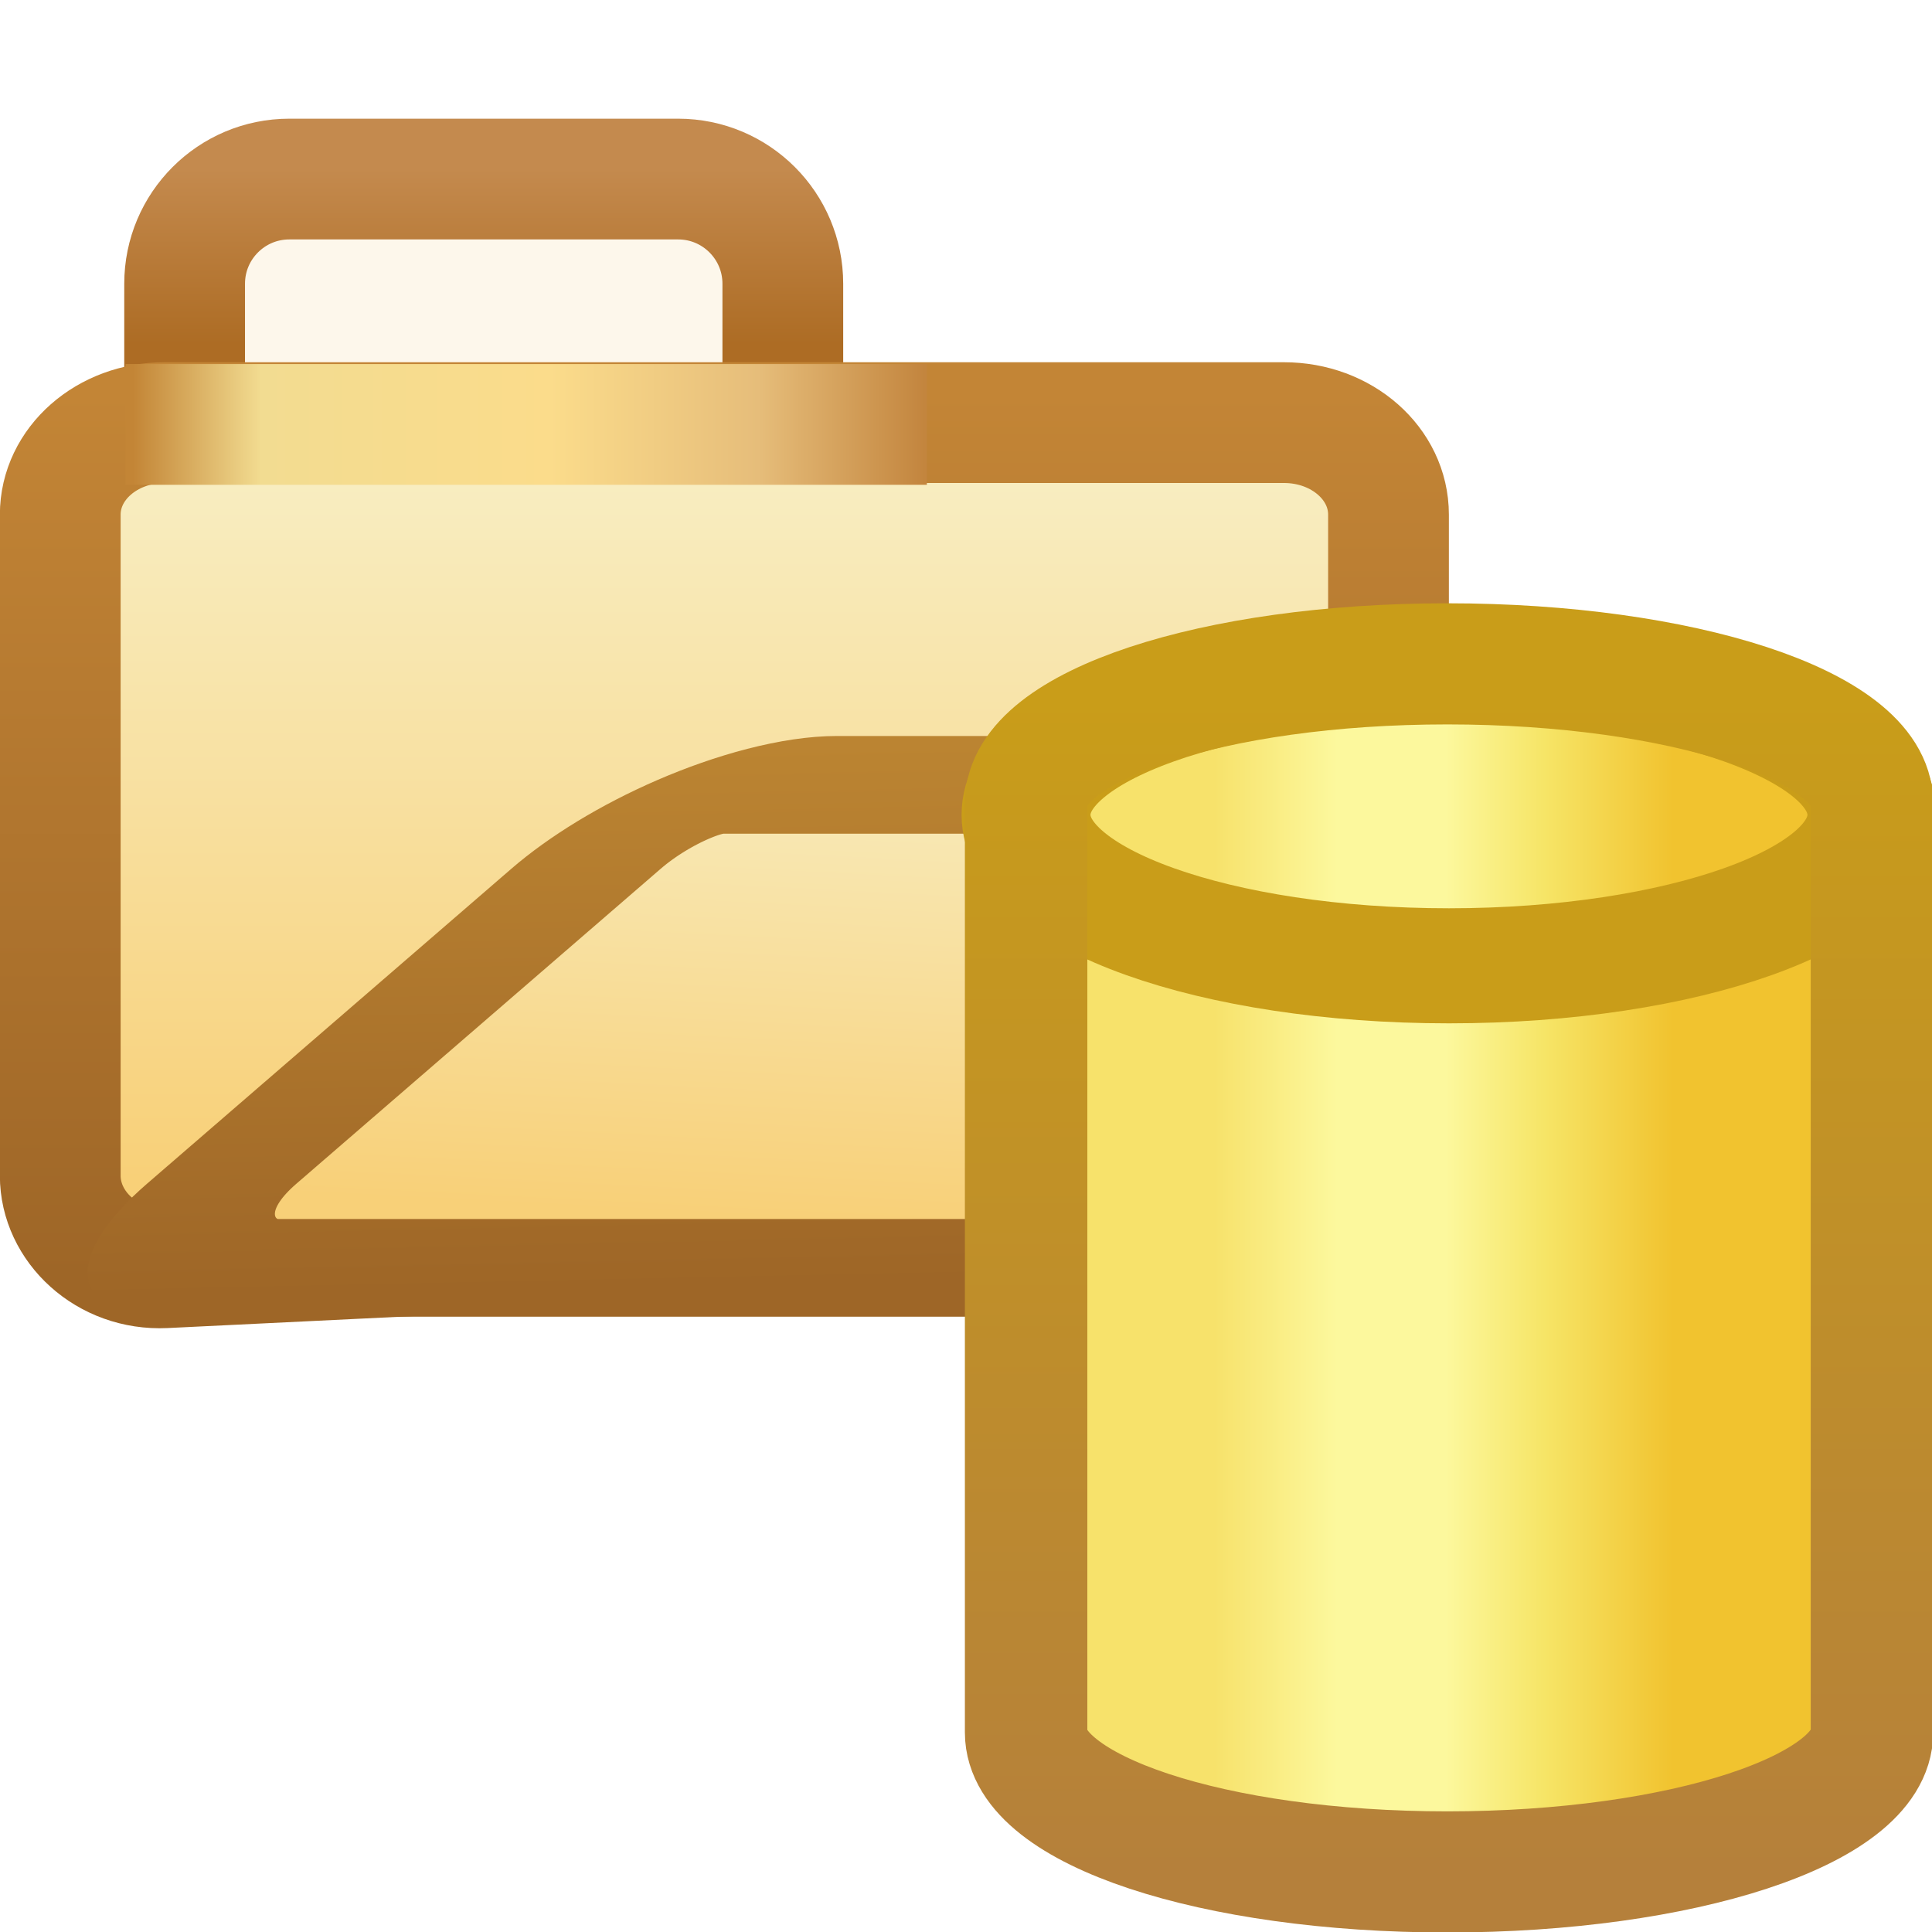
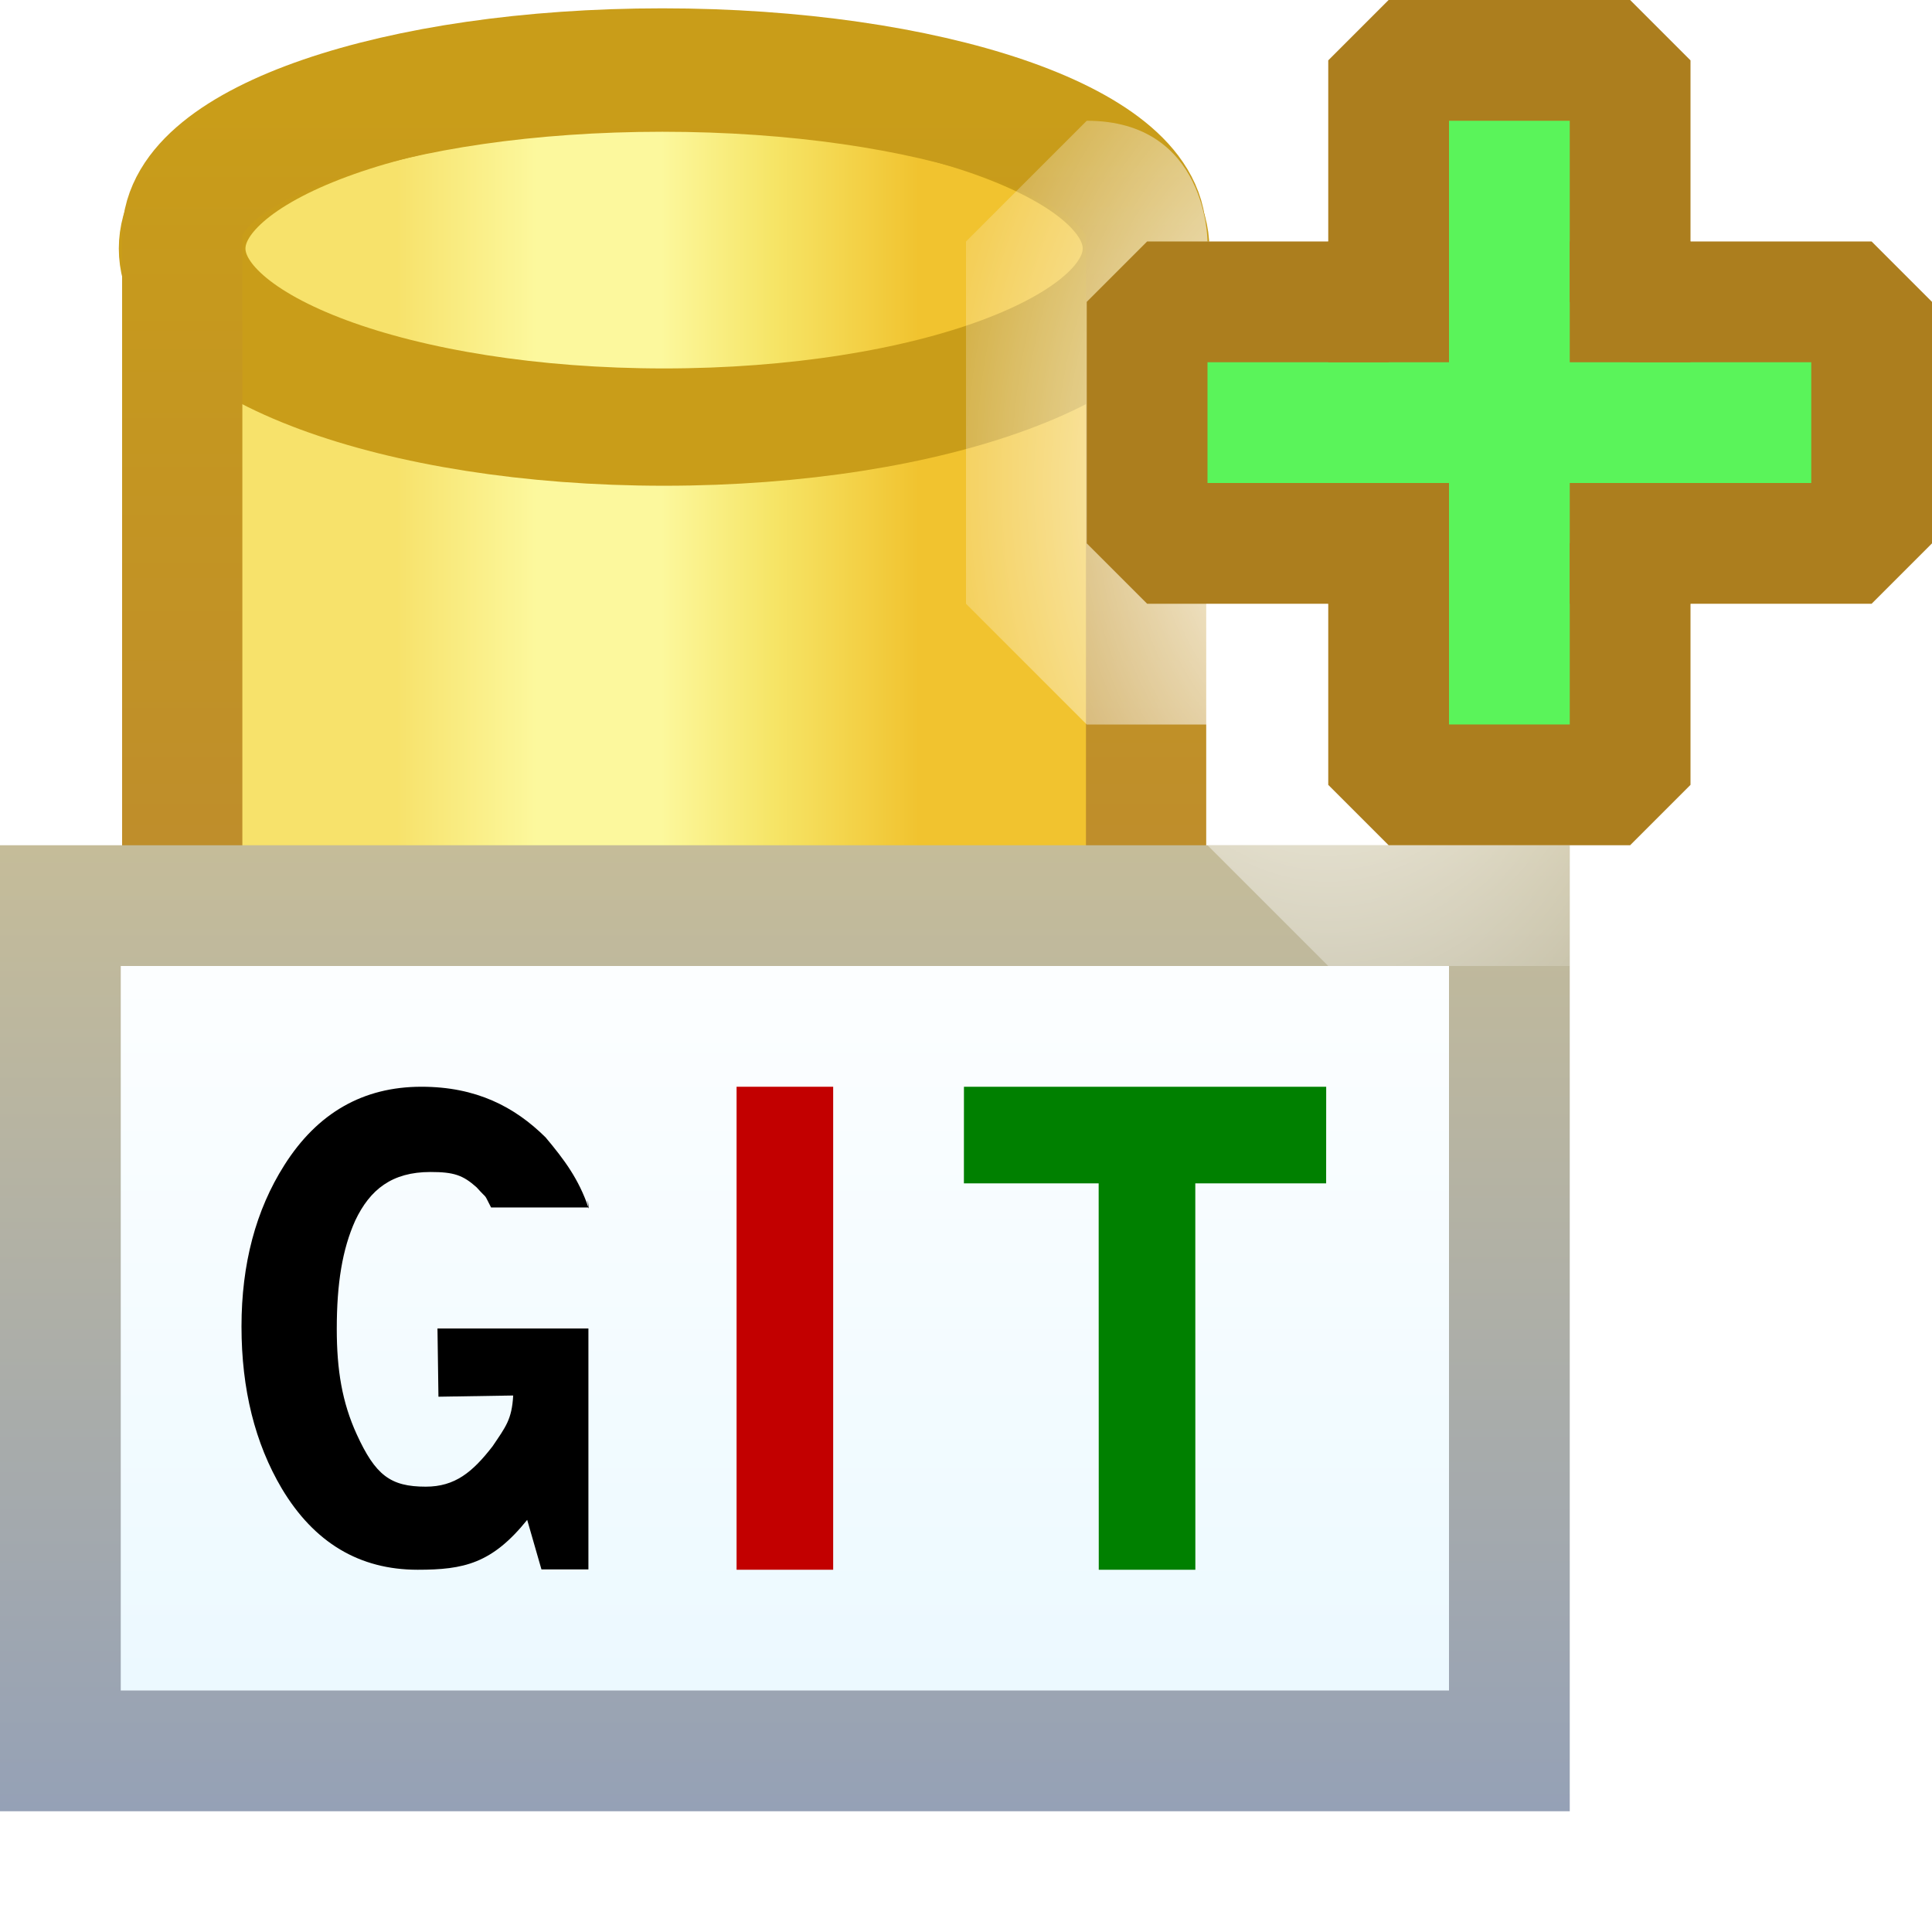
<svg xmlns="http://www.w3.org/2000/svg" xmlns:xlink="http://www.w3.org/1999/xlink" width="16" height="16" id="svg2" version="1.1">
  <defs id="defs4">
    <linearGradient id="linearGradient3906">
      <stop style="stop-color:#ffffff;stop-opacity:1;" offset="0" id="stop3908" />
      <stop style="stop-color:#ffffff;stop-opacity:0;" offset="1" id="stop3910" />
    </linearGradient>
    <linearGradient id="linearGradient3901">
      <stop style="stop-color:#e9f8ff;stop-opacity:1;" offset="0" id="stop3903" />
      <stop style="stop-color:#ffffff;stop-opacity:1;" offset="1" id="stop3905" />
    </linearGradient>
    <linearGradient id="linearGradient3893">
      <stop style="stop-color:#95a1b6;stop-opacity:1;" offset="0" id="stop3895" />
      <stop style="stop-color:#c5bc99;stop-opacity:1;" offset="1" id="stop3897" />
    </linearGradient>
    <linearGradient id="linearGradient5961">
      <stop style="stop-color:#f7e26b;stop-opacity:1" offset="0" id="stop5963" />
      <stop id="stop5965" offset="0.174" style="stop-color:#f7e26b;stop-opacity:1" />
      <stop id="stop5967" offset="0.347" style="stop-color:#fcf89d;stop-opacity:1" />
      <stop id="stop5969" offset="0.5" style="stop-color:#fcf89d;stop-opacity:1" />
      <stop style="stop-color:#f6e567;stop-opacity:1" offset="0.638" id="stop5971" />
      <stop id="stop5973" offset="0.819" style="stop-color:#f1c32f;stop-opacity:1" />
      <stop style="stop-color:#f1c32f;stop-opacity:1" offset="1" id="stop5975" />
    </linearGradient>
    <linearGradient id="linearGradient4721-1">
      <stop id="stop4723-2" offset="0" style="stop-color:#b5803b;stop-opacity:1" />
      <stop id="stop4725-1" offset="1" style="stop-color:#c99d19;stop-opacity:1" />
    </linearGradient>
    <linearGradient xlink:href="#linearGradient4721-1" id="linearGradient3079" gradientUnits="userSpaceOnUse" gradientTransform="matrix(0.2433344,0,0,0.2153595,-156.6817,943.6811)" x1="690.186" y1="484.134" x2="690.186" y2="438.441" />
    <linearGradient xlink:href="#linearGradient5961" id="linearGradient3083" gradientUnits="userSpaceOnUse" gradientTransform="matrix(0.2529563,0,0,0.2237208,-163.3143,939.9317)" x1="673.61" y1="460.616" x2="696.684" y2="460.616" />
    <linearGradient xlink:href="#linearGradient3901" id="linearGradient4090" gradientUnits="userSpaceOnUse" gradientTransform="matrix(0.9230769,0,0,1,23.26923,-8)" x1="-16" y1="1059.362" x2="-16" y2="1051.362" />
    <linearGradient xlink:href="#linearGradient3893" id="linearGradient4092" gradientUnits="userSpaceOnUse" gradientTransform="matrix(0.9230769,0,0,1,23.26923,-8)" x1="-16" y1="1059.362" x2="-16" y2="1051.362" />
    <radialGradient xlink:href="#linearGradient3906" id="radialGradient3912" cx="11" cy="4.071" fx="11" fy="4.071" r="3" gradientTransform="matrix(1.333333,1.7630953e-7,-2.6446429e-7,2,-3.666666,-4.142858)" gradientUnits="userSpaceOnUse" />
-     <linearGradient xlink:href="#linearGradient3967" id="linearGradient3939" gradientUnits="userSpaceOnUse" gradientTransform="translate(-61.36656,1.445386)" x1="531.093" y1="366.789" x2="531.093" y2="371.179" />
-     <linearGradient id="linearGradient3967">
-       <stop id="stop3969" offset="0" style="stop-color:#c48a4e;stop-opacity:1;" />
-       <stop id="stop3971" offset="1" style="stop-color:#ad6c24;stop-opacity:1" />
-     </linearGradient>
-     <linearGradient xlink:href="#linearGradient3973" id="linearGradient4933" gradientUnits="userSpaceOnUse" gradientTransform="translate(-60.5586,0)" x1="538.006" y1="396.223" x2="538.006" y2="374.212" />
-     <linearGradient id="linearGradient3973">
-       <stop id="stop3975" offset="0" style="stop-color:#f8d078;stop-opacity:1" />
-       <stop id="stop3977" offset="1" style="stop-color:#f8f0c8;stop-opacity:1" />
-     </linearGradient>
-     <linearGradient xlink:href="#linearGradient3949" id="linearGradient4935" gradientUnits="userSpaceOnUse" gradientTransform="translate(-60.5586,0)" x1="548.459" y1="398.988" x2="548.459" y2="373.771" />
-     <linearGradient id="linearGradient3949">
-       <stop style="stop-color:#9e6627;stop-opacity:1" offset="0" id="stop3951" />
-       <stop style="stop-color:#c38536;stop-opacity:1" offset="1" id="stop3953" />
-     </linearGradient>
-     <linearGradient xlink:href="#linearGradient3955" id="linearGradient3945" gradientUnits="userSpaceOnUse" x1="523.008" y1="373.229" x2="543.914" y2="373.229" gradientTransform="translate(-60.5586,1.4188)" />
-     <linearGradient id="linearGradient3955">
-       <stop id="stop3957" offset="0" style="stop-color:#c38536;stop-opacity:1" />
-       <stop style="stop-color:#f2dc91;stop-opacity:1" offset="0.154" id="stop3959" />
-       <stop style="stop-color:#fbdc8b;stop-opacity:1" offset="0.5" id="stop3961" />
-       <stop id="stop3963" offset="0.75" style="stop-color:#e6bd7a;stop-opacity:1" />
-       <stop id="stop3965" offset="1" style="stop-color:#ba772f;stop-opacity:1" />
-     </linearGradient>
-     <linearGradient id="linearGradient3973-7-8">
-       <stop id="stop3975-4-9" offset="0" style="stop-color:#f8d078;stop-opacity:1" />
-       <stop id="stop3977-0-4" offset="1" style="stop-color:#f8f0c8;stop-opacity:1" />
-     </linearGradient>
-     <linearGradient id="linearGradient4807-2">
-       <stop id="stop4809-7" offset="0" style="stop-color:#9e6627;stop-opacity:1" />
-       <stop id="stop4811-50" offset="1" style="stop-color:#bc8532;stop-opacity:1" />
-     </linearGradient>
-     <linearGradient y2="381.572" x2="538.833" y1="397.561" x1="537.943" gradientTransform="matrix(1.183583,0,0,1.676626,255.3694,-105.5715)" gradientUnits="userSpaceOnUse" id="linearGradient3127" xlink:href="#linearGradient3973-7-8" />
-     <linearGradient y2="381.198" x2="548.016" y1="398.988" x1="548.459" gradientTransform="matrix(1.183583,0,0,1.676626,255.3694,-105.5715)" gradientUnits="userSpaceOnUse" id="linearGradient3129" xlink:href="#linearGradient4807-2" />
-     <linearGradient xlink:href="#linearGradient3973-7-8" id="linearGradient3122" gradientUnits="userSpaceOnUse" gradientTransform="matrix(0.3055736,0,0,0.4052796,1026.001,1437.538)" x1="537.943" y1="397.561" x2="538.833" y2="381.572" />
-     <linearGradient xlink:href="#linearGradient4807-2" id="linearGradient3124" gradientUnits="userSpaceOnUse" gradientTransform="matrix(0.3055736,0,0,0.4052796,1026.001,1437.538)" x1="548.459" y1="398.988" x2="548.016" y2="381.198" />
-     <linearGradient xlink:href="#linearGradient3967" id="linearGradient3130" gradientUnits="userSpaceOnUse" gradientTransform="translate(-61.36656,1.445386)" x1="531.093" y1="366.789" x2="531.093" y2="371.179" />
-     <linearGradient xlink:href="#linearGradient3973" id="linearGradient3132" gradientUnits="userSpaceOnUse" gradientTransform="translate(-60.5586,0)" x1="538.006" y1="396.223" x2="538.006" y2="374.212" />
-     <linearGradient xlink:href="#linearGradient3949" id="linearGradient3134" gradientUnits="userSpaceOnUse" gradientTransform="translate(-60.5586,0)" x1="548.459" y1="398.988" x2="548.459" y2="373.771" />
-     <linearGradient xlink:href="#linearGradient3955" id="linearGradient3136" gradientUnits="userSpaceOnUse" gradientTransform="translate(-60.5586,1.4188)" x1="523.008" y1="373.229" x2="543.914" y2="373.229" />
-     <linearGradient xlink:href="#linearGradient3955" id="linearGradient3139" gradientUnits="userSpaceOnUse" gradientTransform="matrix(0.3302586,0,0,0.3302586,-198.6264,915.6145)" x1="523.008" y1="373.229" x2="543.914" y2="373.229" />
-     <linearGradient xlink:href="#linearGradient3973" id="linearGradient3142" gradientUnits="userSpaceOnUse" gradientTransform="matrix(0.3300775,0,0,0.29025,-198.5305,930.1206)" x1="538.006" y1="396.223" x2="538.006" y2="374.212" />
-     <linearGradient xlink:href="#linearGradient3949" id="linearGradient3144" gradientUnits="userSpaceOnUse" gradientTransform="matrix(0.3300775,0,0,0.29025,-198.5305,930.1206)" x1="548.459" y1="398.988" x2="548.459" y2="373.771" />
-     <linearGradient xlink:href="#linearGradient3967" id="linearGradient3147" gradientUnits="userSpaceOnUse" gradientTransform="matrix(0.3302586,0,0,0.3302586,-198.8932,915.6232)" x1="531.093" y1="366.789" x2="531.093" y2="371.179" />
-     <linearGradient xlink:href="#linearGradient3967" id="linearGradient3925" gradientUnits="userSpaceOnUse" gradientTransform="matrix(0.3302586,0,0,0.3302586,-198.8932,915.6232)" x1="531.093" y1="366.789" x2="531.093" y2="371.179" />
-     <linearGradient xlink:href="#linearGradient3973" id="linearGradient3927" gradientUnits="userSpaceOnUse" gradientTransform="matrix(0.3300775,0,0,0.29025,-198.5305,930.1206)" x1="538.006" y1="396.223" x2="538.006" y2="374.212" />
-     <linearGradient xlink:href="#linearGradient3949" id="linearGradient3929" gradientUnits="userSpaceOnUse" gradientTransform="matrix(0.3300775,0,0,0.29025,-198.5305,930.1206)" x1="548.459" y1="398.988" x2="548.459" y2="373.771" />
-     <linearGradient xlink:href="#linearGradient3955" id="linearGradient3931" gradientUnits="userSpaceOnUse" gradientTransform="matrix(0.3302586,0,0,0.3302586,-198.6264,915.6145)" x1="523.008" y1="373.229" x2="543.914" y2="373.229" />
-     <linearGradient xlink:href="#linearGradient3973-7-8" id="linearGradient3933" gradientUnits="userSpaceOnUse" gradientTransform="matrix(0.3055736,0,0,0.4052796,1026.001,1437.538)" x1="537.943" y1="397.561" x2="538.833" y2="381.572" />
-     <linearGradient xlink:href="#linearGradient4807-2" id="linearGradient3935" gradientUnits="userSpaceOnUse" gradientTransform="matrix(0.3055736,0,0,0.4052796,1026.001,1437.538)" x1="548.459" y1="398.988" x2="548.016" y2="381.198" />
  </defs>
  <g id="layer1" style="display:inline" transform="translate(0,-1036.362)">
-     <g id="g3919" transform="translate(27,0.9999842)">
-       <rect style="fill:#fdf7eb;fill-opacity:1;stroke:url(#linearGradient3925);stroke-width:1;stroke-linecap:round;stroke-linejoin:round;stroke-miterlimit:4;stroke-opacity:1;stroke-dasharray:none;stroke-dashoffset:0;display:inline" id="rect13693-3" width="4.954" height="5.491" x="-25.471" y="1036.845" rx="0.867" ry="0.867" />
-       <path style="fill:url(#linearGradient3927);fill-opacity:1;stroke:url(#linearGradient3929);stroke-width:1;stroke-linecap:round;stroke-linejoin:round;stroke-miterlimit:4;stroke-opacity:1;stroke-dasharray:none;stroke-dashoffset:0" d="m -25.634,1038.862 9.267,0 c 0.48,0 0.866,0.34 0.866,0.762 l 0,3.278 c 0,0.422 -1.025,2.515 -1.504,2.539 l -8.63,0.42 c -0.479,0.023 -0.866,-0.34 -0.866,-0.762 l 0,-5.475 c 0,-0.422 0.386,-0.762 0.866,-0.762 z" id="rect13693" />
-       <path style="fill:none;stroke:url(#linearGradient3931);stroke-width:1;stroke-linecap:butt;stroke-linejoin:miter;stroke-miterlimit:4;stroke-opacity:1;stroke-dasharray:none" d="m -25.96,1038.877 6.636,0" id="path13797" />
-       <rect transform="matrix(1,0,-0.7564913,0.6540037,0,0)" ry="1.064" rx="0.802" y="1593.052" x="1183.787" height="6.116" width="9.312" id="rect13693-2" style="fill:url(#linearGradient3933);fill-opacity:1;stroke:url(#linearGradient3935);stroke-width:1.237;stroke-linecap:round;stroke-linejoin:round;stroke-miterlimit:4;stroke-opacity:1;stroke-dasharray:none;stroke-dashoffset:0;display:inline" />
+     <g id="g3853" transform="matrix(1.148692,0,0,1.178978,-6.014759,-186.6743)">
+       <path style="fill:url(#linearGradient3083);fill-opacity:1;stroke:none;display:inline" d="m 9.969,1037.77 c -1.999,0 -3.598,0.535 -3.598,1.203 l 0,8.018 c 0,0.668 1.599,1.203 3.598,1.203 1.999,0 3.626,-0.535 3.626,-1.203 l 0,-8.018 c 0,-0.668 -1.627,-1.203 -3.626,-1.203 z" id="path3868-1" />
+       <ellipse transform="matrix(1.38985,0,0,1.254191,-22.81541,-270.8065)" d="m 26.128,1044.436 c 0,0.552 -1.119,1 -2.5,1 -1.381,0 -2.5,-0.448 -2.5,-1 0,-0.552 1.119,-1 2.5,-1 1.381,0 2.5,0.448 2.5,1 z" style="fill:none;stroke:#c99d19;stroke-width:0.657;stroke-miterlimit:4;stroke-opacity:1;stroke-dasharray:none;display:inline" id="path3868" cx="23.628" cy="1044.436" rx="2.5" ry="1" />
+       <path style="fill:none;stroke:url(#linearGradient3079);stroke-width:0.867;stroke-miterlimit:4;stroke-opacity:1;stroke-dasharray:none;display:inline" d="m 10.011,1037.862 c -1.923,0 -3.461,0.515 -3.461,1.158 l 0,7.718 c 0,0.643 1.538,1.158 3.461,1.158 1.923,0 3.488,-0.515 3.488,-1.158 l 0,-7.718 c 0,-0.643 -1.566,-1.158 -3.488,-1.158 z" id="path3868-1-4" />
    </g>
-     <g id="g3853" transform="matrix(1.008042,0,0,0.9970817,1.895143,7.026577)">
-       <path style="fill:url(#linearGradient3083);fill-opacity:1;stroke:none;display:inline" d="m 9.969,1037.77 c -1.999,0 -3.598,0.535 -3.598,1.203 l 0,8.018 c 0,0.668 1.599,1.203 3.598,1.203 1.999,0 3.626,-0.535 3.626,-1.203 l 0,-8.018 c 0,-0.668 -1.627,-1.203 -3.626,-1.203 z" id="path3868-1" />
-       <ellipse transform="matrix(1.38985,0,0,1.254191,-22.81541,-270.8065)" d="m 26.128,1044.436 c 0,0.552 -1.119,1 -2.5,1 -1.381,0 -2.5,-0.448 -2.5,-1 0,-0.552 1.119,-1 2.5,-1 1.381,0 2.5,0.448 2.5,1 z" style="fill:none;stroke:#c99d19;stroke-width:0.762;stroke-miterlimit:4;stroke-opacity:1;stroke-dasharray:none;display:inline" id="path3868" cx="23.628" cy="1044.436" rx="2.5" ry="1" />
-       <path style="fill:none;stroke:url(#linearGradient3079);stroke-width:1.006;stroke-miterlimit:4;stroke-opacity:1;stroke-dasharray:none;display:inline" d="m 10.011,1037.862 c -1.923,0 -3.461,0.515 -3.461,1.158 l 0,7.718 c 0,0.643 1.538,1.158 3.461,1.158 1.923,0 3.488,-0.515 3.488,-1.158 l 0,-7.718 c 0,-0.643 -1.566,-1.158 -3.488,-1.158 z" id="path3868-1-4" />
+     <g id="g3036" transform="translate(-2,0)">
+       <rect y="1043.862" x="2.5" height="7" width="12" id="rect3123" style="fill:url(#linearGradient4090);fill-opacity:1;stroke:url(#linearGradient4092);stroke-width:1;stroke-linejoin:miter;stroke-miterlimit:4;stroke-opacity:1;stroke-dasharray:none" />
+       <path d="m 6.873,1049.359 -0.389,0 -0.118,-0.41 c -0.292,0.362 -0.525,0.413 -0.907,0.413 -0.482,0 -0.857,-0.224 -1.125,-0.672 C 4.112,1048.315 4,1047.868 4,1047.348 c 0,-0.518 0.118,-0.964 0.355,-1.337 0.274,-0.433 0.653,-0.649 1.135,-0.649 0.453,0 0.771,0.165 1.028,0.419 0.157,0.187 0.274,0.345 0.355,0.581 0.014,0.05 -0.019,-0.15 0,0 l -0.806,0 c -0.068,-0.131 -0.019,-0.054 -0.12,-0.167 -0.113,-0.101 -0.188,-0.127 -0.382,-0.127 -0.319,0 -0.501,0.145 -0.623,0.402 -0.107,0.238 -0.153,0.521 -0.153,0.898 0,0.339 0.044,0.607 0.165,0.872 0.155,0.339 0.279,0.434 0.572,0.434 0.242,0 0.387,-0.12 0.553,-0.334 0.109,-0.162 0.16,-0.222 0.171,-0.421 l -0.619,0.01 -0.008,-0.565 1.25,0" style="font-size:8px;font-style:normal;font-variant:normal;font-weight:bold;font-stretch:normal;text-align:start;line-height:125%;letter-spacing:0px;word-spacing:0px;writing-mode:lr-tb;text-anchor:start;fill:#000000;fill-opacity:1;stroke:none;font-family:Helvetica CY;-inkscape-font-specification:Helvetica CY Bold" id="path3048" />
+       <path d="m 8.9,1049.362 -0.8,0 0,-4 0.8,0 0,4" style="font-size:8px;font-style:normal;font-variant:normal;font-weight:bold;font-stretch:normal;text-align:start;line-height:125%;letter-spacing:0px;word-spacing:0px;writing-mode:lr-tb;text-anchor:start;fill:#c20000;fill-opacity:1;stroke:none;font-family:Helvetica CY;-inkscape-font-specification:Helvetica CY Bold" id="path3050" />
+       <path d="m 13.378,1046.162 -1.479,0 4.54e-4,3.2 -0.8,0 -8.28e-4,-3.2 -1.116,0 3.75e-4,-0.8 3,0 -4.53e-4,0.8" style="font-size:8px;font-style:normal;font-variant:normal;font-weight:bold;font-stretch:normal;text-align:start;line-height:125%;letter-spacing:0px;word-spacing:0px;writing-mode:lr-tb;text-anchor:start;fill:#008000;fill-opacity:1;stroke:none;font-family:Helvetica CY;-inkscape-font-specification:Helvetica CY Bold" id="path3052" />
    </g>
+     <path style="fill:url(#radialGradient3912);fill-opacity:1;stroke:none" d="M 13,2 10,2 C 10,2 10,1 9,1 l -1,1 0,3 1,1 1,0 0,-1 1,0 0,1.5 0.5,0.5 -1.5,0 1,1 2,0 z" id="path3136" transform="translate(0,1036.362)" />
+     <path style="fill:#5af45a;fill-opacity:1;stroke:#ac7e1e;stroke-width:1px;stroke-linecap:butt;stroke-linejoin:bevel;stroke-opacity:1" d="m 11.5,1036.862 0,2 -2,0 0,2 2,0 0,2 2,0 0,-2 2,0 0,-2 -2,0 0,-2 z" id="path3165" />
+     <rect style="fill:#ac7e1e;fill-opacity:1;stroke:none" id="rect3961" width="1" height="1" x="13" y="1038.362" />
+     <rect style="fill:#ac7e1e;fill-opacity:1;stroke:none" id="rect3963" width="1" height="1" x="11" y="1038.362" />
+     <rect style="fill:#ac7e1e;fill-opacity:1;stroke:none" id="rect3965" width="1" height="1" x="11" y="1040.362" />
+     <rect style="fill:#ac7e1e;fill-opacity:1;stroke:none" id="rect3967" width="1" height="1" x="13" y="1040.362" />
  </g>
</svg>
